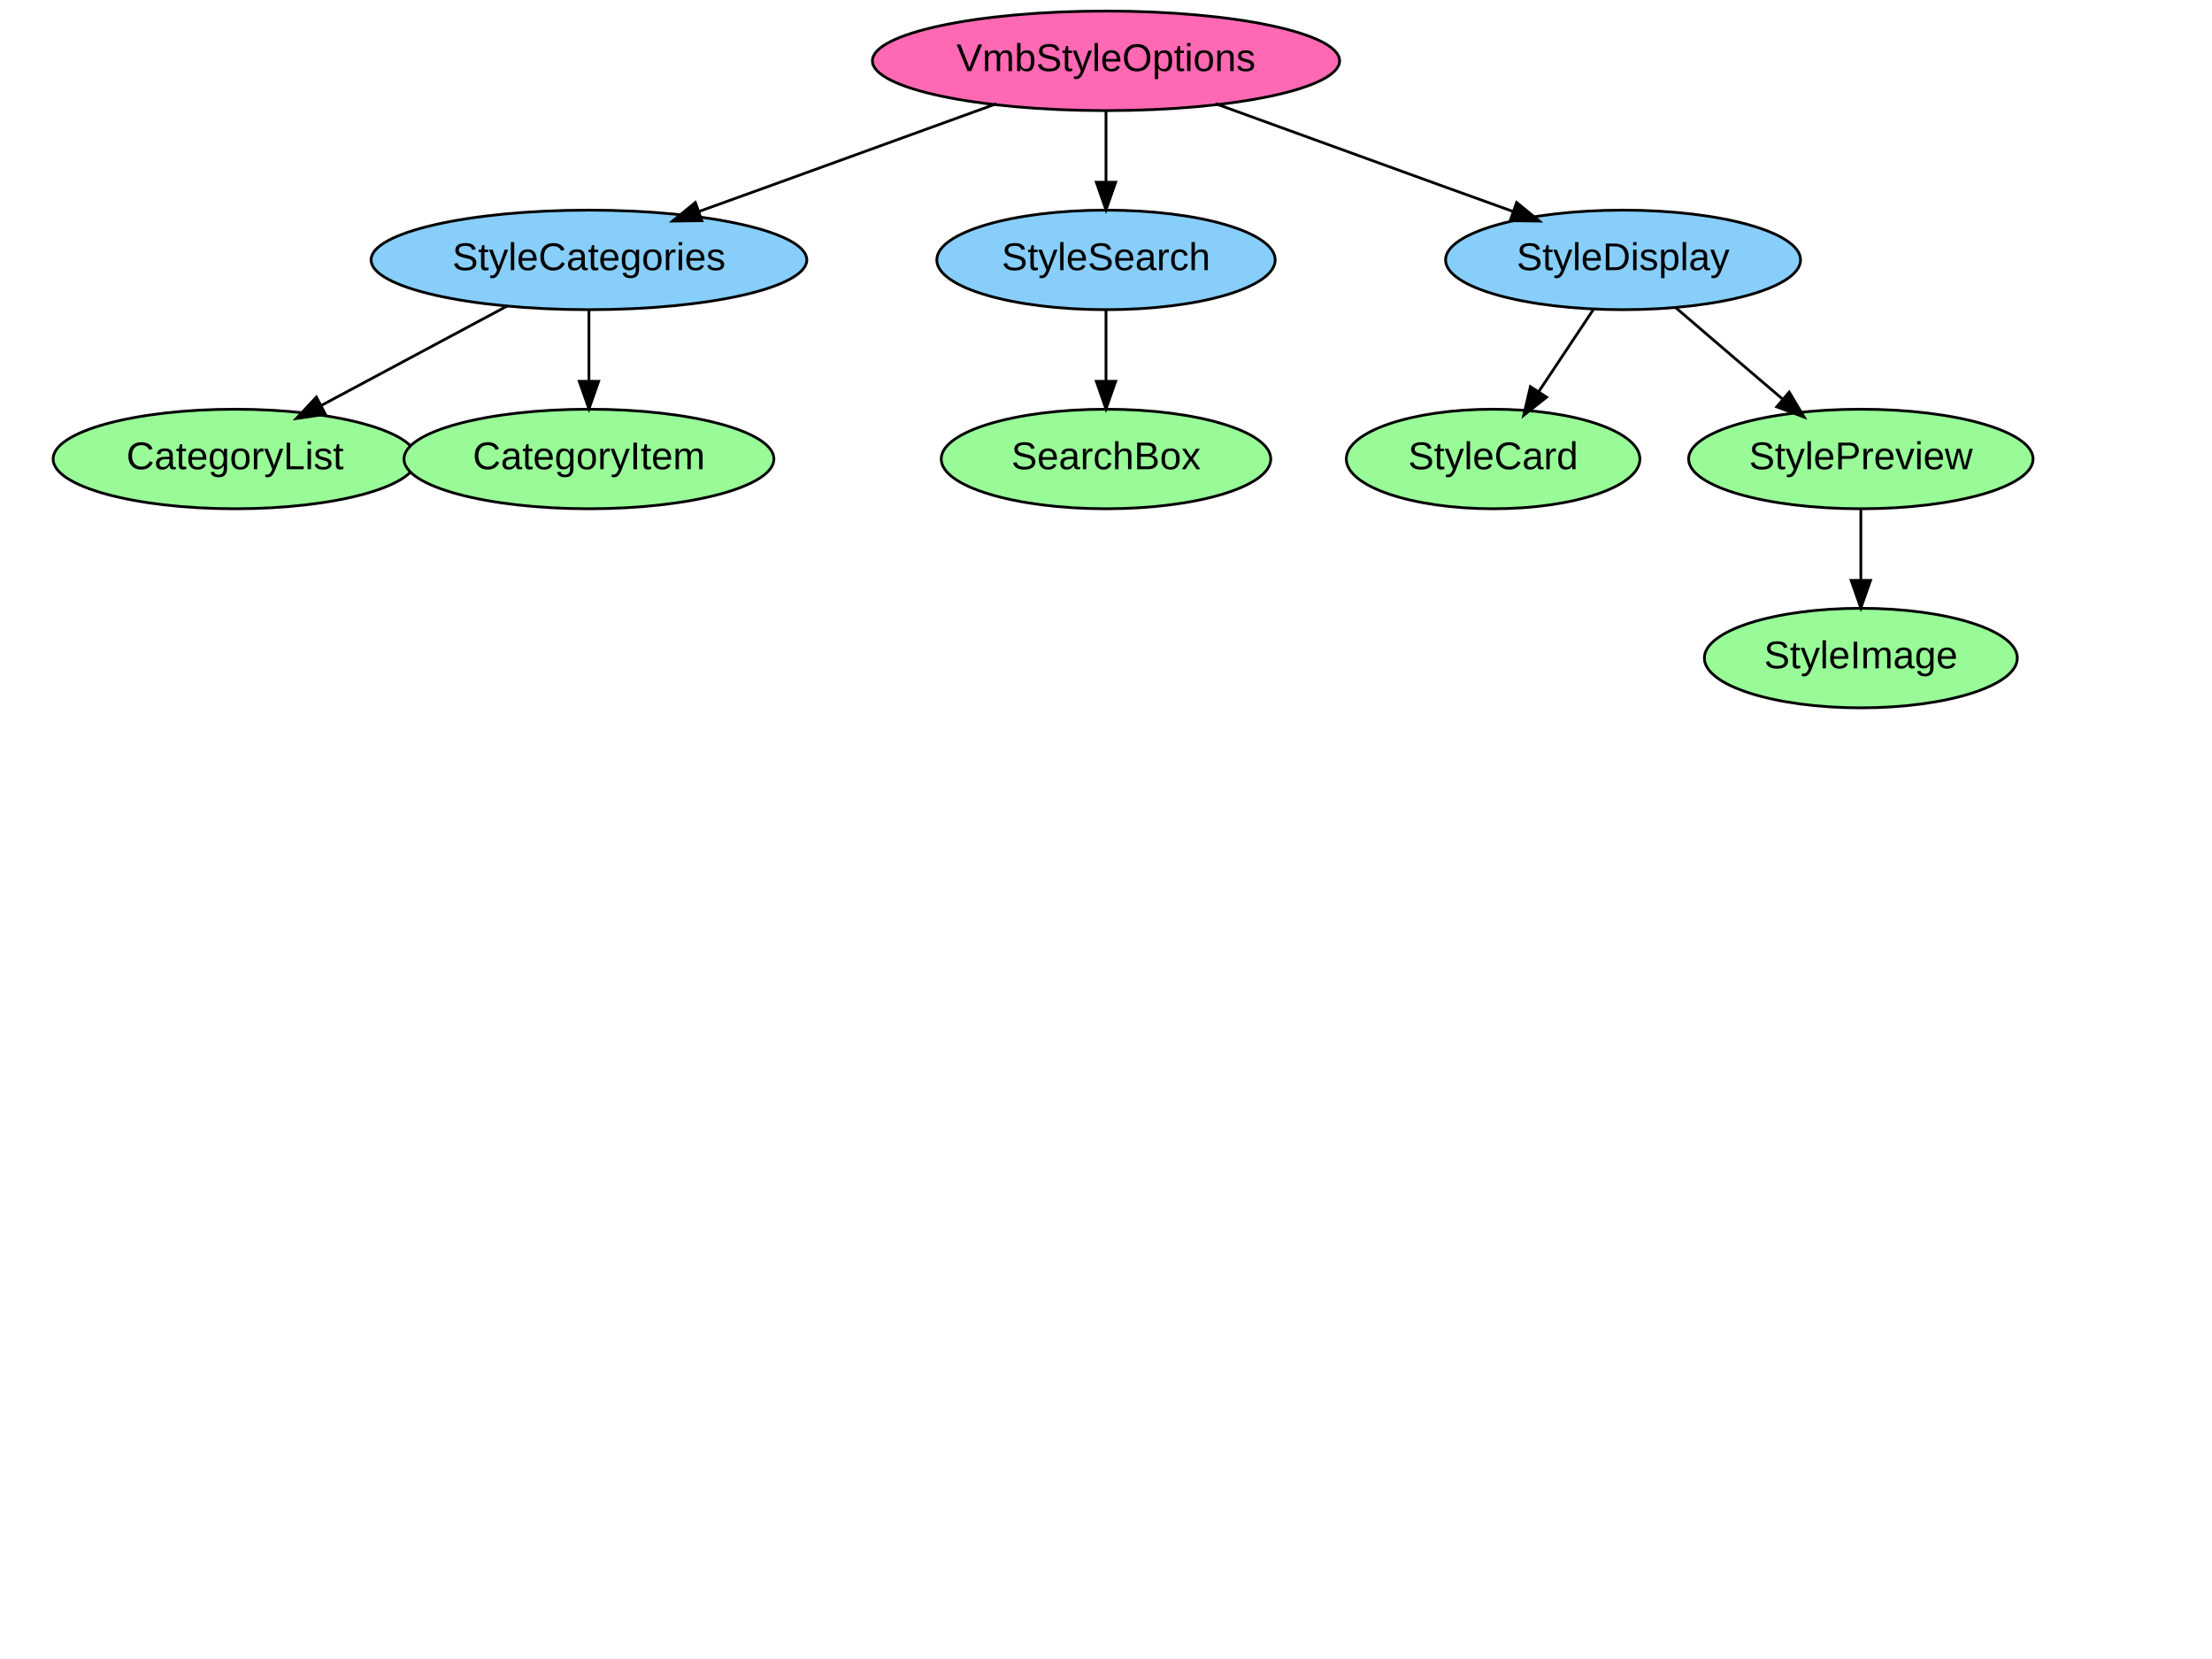
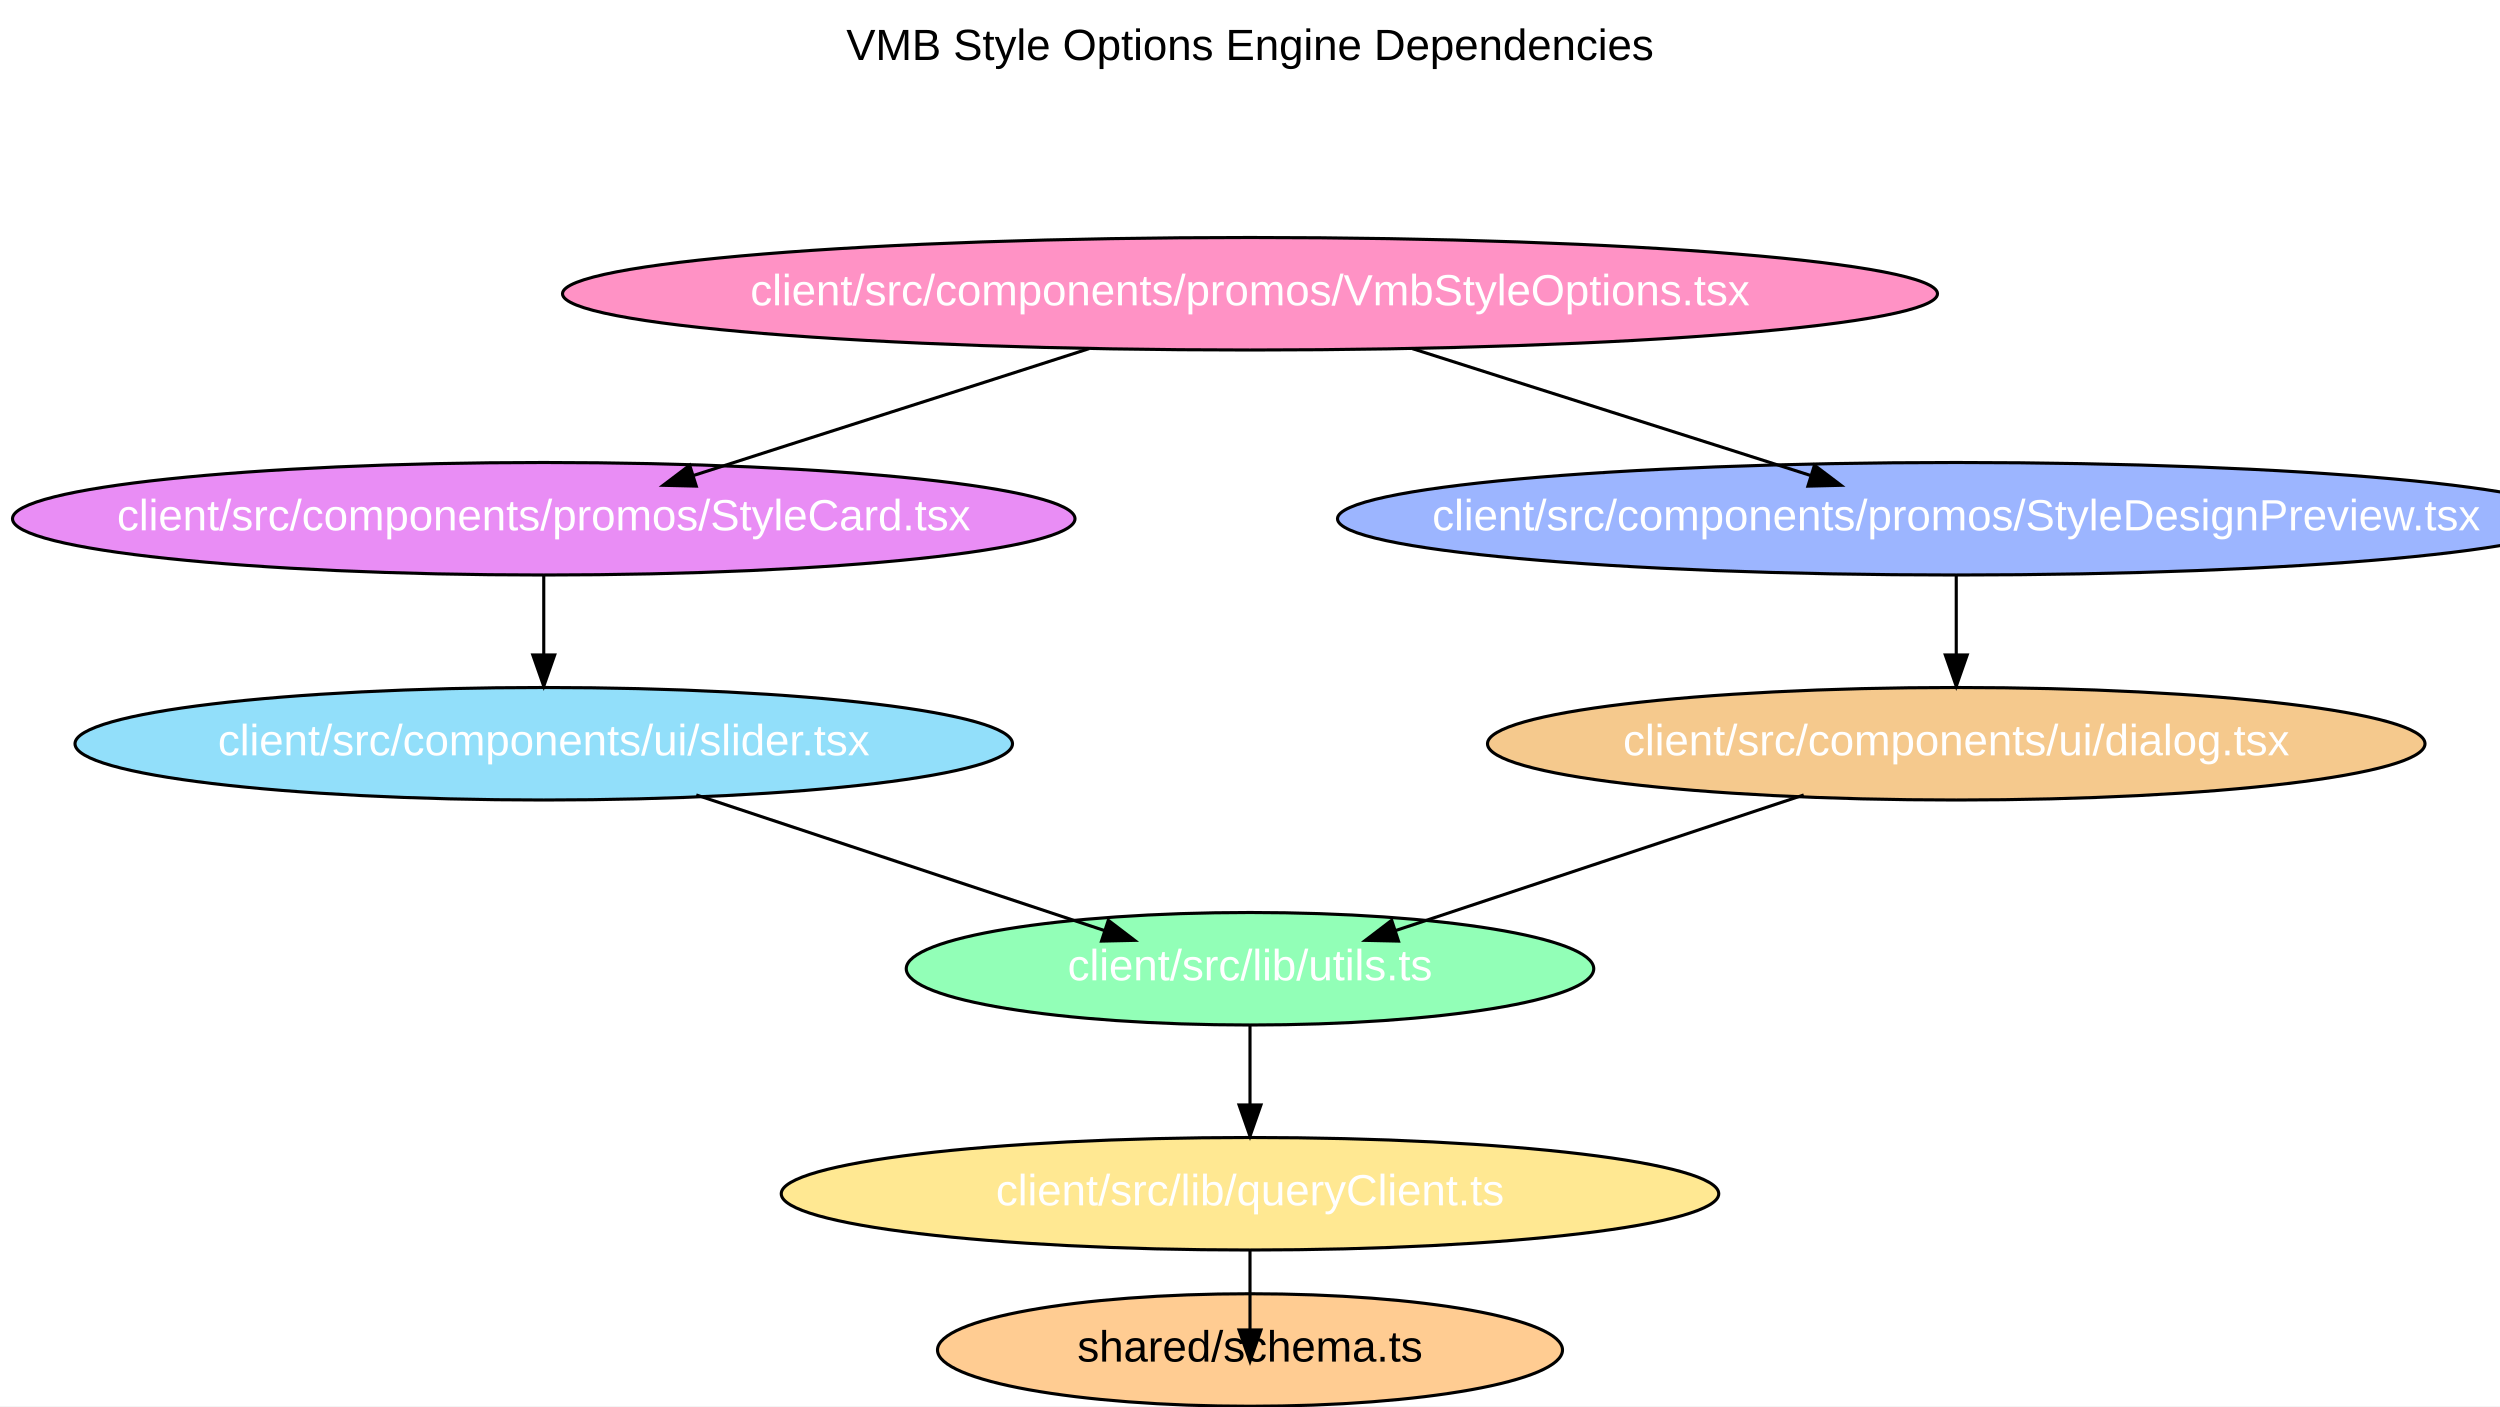
- <svg xmlns="http://www.w3.org/2000/svg" width="800px" height="600px" viewBox="0.00 0.00 800.00 600.00">
-   <g id="graph0" class="graph" transform="scale(1 1) rotate(0) translate(20 580)">
-     <polygon fill="white" stroke="transparent" points="-20,20 -20,-580 780,-580 780,20 -20,20" />
+ <svg xmlns="http://www.w3.org/2000/svg" width="800px" height="450px" viewBox="0.00 0.00 800.00 450.00">
+   <g id="graph0" class="graph" transform="scale(1 1) rotate(0) translate(4 446)">
+     <polygon fill="#ffffff" stroke="transparent" points="-4,4 -4,-446 796,-446 796,4 -4,4" />
+     <text text-anchor="middle" x="396" y="-426.8" font-family="Arial" font-size="14.00" fill="#000000">VMB Style Options Engine Dependencies</text>
    <g id="node1" class="node">
-       <ellipse fill="#ff69b4" stroke="black" cx="380" cy="-558" rx="84.48" ry="18" />
-       <text text-anchor="middle" x="380" y="-554.3" font-family="Arial" font-size="14.00">VmbStyleOptions</text>
+       <ellipse fill="#ff92c5" stroke="#000000" cx="396" cy="-352" rx="220" ry="18" />
+       <text text-anchor="middle" x="396" y="-348.3" font-family="Arial" font-size="14.00" fill="#ffffff">client/src/components/promos/VmbStyleOptions.tsx</text>
    </g>
    <g id="node2" class="node">
-       <ellipse fill="#87cefa" stroke="black" cx="193" cy="-486" rx="78.79" ry="18" />
-       <text text-anchor="middle" x="193" y="-482.3" font-family="Arial" font-size="14.00">StyleCategories</text>
+       <ellipse fill="#e98df5" stroke="#000000" cx="170" cy="-280" rx="170" ry="18" />
+       <text text-anchor="middle" x="170" y="-276.3" font-family="Arial" font-size="14.00" fill="#ffffff">client/src/components/promos/StyleCard.tsx</text>
    </g>
    <g id="edge1" class="edge">
-       <path fill="none" stroke="black" d="M340.41,-542.5C308.89,-531.09 265.85,-515.39 232.76,-503.51" />
-       <polygon fill="black" stroke="black" points="233.84,-500.18 223.25,-500.04 231.49,-506.78 233.84,-500.18" />
+       <path fill="none" stroke="#000000" d="M344.486,-334.43C306.163,-322.061 256.164,-306.182 218.01,-293.875" />
+       <polygon fill="#000000" stroke="#000000" points="218.797,-290.448 208.215,-290.706 216.708,-297.136 218.797,-290.448" />
    </g>
    <g id="node3" class="node">
-       <ellipse fill="#87cefa" stroke="black" cx="380" cy="-486" rx="61.19" ry="18" />
-       <text text-anchor="middle" x="380" y="-482.3" font-family="Arial" font-size="14.00">StyleSearch</text>
+       <ellipse fill="#9cb5ff" stroke="#000000" cx="622" cy="-280" rx="198" ry="18" />
+       <text text-anchor="middle" x="622" y="-276.3" font-family="Arial" font-size="14.00" fill="#ffffff">client/src/components/promos/StyleDesignPreview.tsx</text>
    </g>
    <g id="edge2" class="edge">
-       <path fill="none" stroke="black" d="M380,-539.7C380,-531.98 380,-522.71 380,-514.11" />
-       <polygon fill="black" stroke="black" points="383.5,-514.1 380,-504.1 376.5,-514.1 383.5,-514.1" />
+       <path fill="none" stroke="#000000" d="M447.974,-334.43C486.589,-322.061 536.95,-306.182 575.296,-293.875" />
+       <polygon fill="#000000" stroke="#000000" points="576.628,-297.127 585.12,-290.706 574.539,-290.439 576.628,-297.127" />
    </g>
    <g id="node4" class="node">
-       <ellipse fill="#87cefa" stroke="black" cx="567" cy="-486" rx="64.19" ry="18" />
-       <text text-anchor="middle" x="567" y="-482.3" font-family="Arial" font-size="14.00">StyleDisplay</text>
+       <ellipse fill="#92dffa" stroke="#000000" cx="170" cy="-208" rx="150" ry="18" />
+       <text text-anchor="middle" x="170" y="-204.3" font-family="Arial" font-size="14.00" fill="#ffffff">client/src/components/ui/slider.tsx</text>
    </g>
    <g id="edge3" class="edge">
-       <path fill="none" stroke="black" d="M419.59,-542.5C451.11,-531.09 494.15,-515.39 527.24,-503.51" />
-       <polygon fill="black" stroke="black" points="528.51,-506.78 536.75,-500.04 526.16,-500.18 528.51,-506.78" />
+       <path fill="none" stroke="#000000" d="M170,-261.831C170,-254.131 170,-244.974 170,-236.417" />
+       <polygon fill="#000000" stroke="#000000" points="173.5,-236.413 170,-226.413 166.5,-236.413 173.5,-236.413" />
    </g>
    <g id="node5" class="node">
-       <ellipse fill="#98fb98" stroke="black" cx="65" cy="-414" rx="65.79" ry="18" />
-       <text text-anchor="middle" x="65" y="-410.3" font-family="Arial" font-size="14.00">CategoryList</text>
+       <ellipse fill="#f5c98d" stroke="#000000" cx="622" cy="-208" rx="150" ry="18" />
+       <text text-anchor="middle" x="622" y="-204.3" font-family="Arial" font-size="14.00" fill="#ffffff">client/src/components/ui/dialog.tsx</text>
    </g>
    <g id="edge4" class="edge">
-       <path fill="none" stroke="black" d="M163.67,-469.46C143.64,-458.78 117.32,-444.62 96.2,-433.36" />
-       <polygon fill="black" stroke="black" points="97.68,-430.18 87.17,-428.64 94.43,-436.39 97.68,-430.18" />
+       <path fill="none" stroke="#000000" d="M622,-261.831C622,-254.131 622,-244.974 622,-236.417" />
+       <polygon fill="#000000" stroke="#000000" points="625.5,-236.413 622,-226.413 618.5,-236.413 625.5,-236.413" />
    </g>
    <g id="node6" class="node">
-       <ellipse fill="#98fb98" stroke="black" cx="193" cy="-414" rx="66.89" ry="18" />
-       <text text-anchor="middle" x="193" y="-410.3" font-family="Arial" font-size="14.00">CategoryItem</text>
+       <ellipse fill="#92ffb7" stroke="#000000" cx="396" cy="-136" rx="110" ry="18" />
+       <text text-anchor="middle" x="396" y="-132.3" font-family="Arial" font-size="14.00" fill="#ffffff">client/src/lib/utils.ts</text>
    </g>
    <g id="edge5" class="edge">
-       <path fill="none" stroke="black" d="M193,-467.7C193,-459.98 193,-450.71 193,-442.11" />
-       <polygon fill="black" stroke="black" points="196.5,-442.1 193,-432.1 189.5,-442.1 196.5,-442.1" />
+       <path fill="none" stroke="#000000" d="M218.803,-191.614C257.188,-178.902 310.263,-161.198 349.412,-148.226" />
+       <polygon fill="#000000" stroke="#000000" points="350.658,-151.507 359.074,-145.089 348.484,-144.854 350.658,-151.507" />
+     </g>
+     <g id="edge6" class="edge">
+       <path fill="none" stroke="#000000" d="M573.197,-191.614C534.812,-178.902 481.737,-161.198 442.588,-148.226" />
+       <polygon fill="#000000" stroke="#000000" points="443.516,-144.854 432.926,-145.089 441.342,-151.507 443.516,-144.854" />
    </g>
    <g id="node7" class="node">
-       <ellipse fill="#98fb98" stroke="black" cx="380" cy="-414" rx="59.59" ry="18" />
-       <text text-anchor="middle" x="380" y="-410.3" font-family="Arial" font-size="14.00">SearchBox</text>
+       <ellipse fill="#ffe892" stroke="#000000" cx="396" cy="-64" rx="150" ry="18" />
+       <text text-anchor="middle" x="396" y="-60.3" font-family="Arial" font-size="14.00" fill="#ffffff">client/src/lib/queryClient.ts</text>
    </g>
-     <g id="edge6" class="edge">
-       <path fill="none" stroke="black" d="M380,-467.7C380,-459.98 380,-450.71 380,-442.11" />
-       <polygon fill="black" stroke="black" points="383.5,-442.1 380,-432.1 376.5,-442.1 383.5,-442.1" />
+     <g id="edge7" class="edge">
+       <path fill="none" stroke="#000000" d="M396,-117.831C396,-110.131 396,-100.974 396,-92.417" />
+       <polygon fill="#000000" stroke="#000000" points="399.5,-92.413 396,-82.413 392.5,-92.413 399.5,-92.413" />
    </g>
    <g id="node8" class="node">
-       <ellipse fill="#98fb98" stroke="black" cx="520" cy="-414" rx="53.09" ry="18" />
-       <text text-anchor="middle" x="520" y="-410.3" font-family="Arial" font-size="14.00">StyleCard</text>
-     </g>
-     <g id="edge7" class="edge">
-       <path fill="none" stroke="black" d="M556.26,-468.05C550.4,-459.24 543.04,-448.2 536.52,-438.39" />
-       <polygon fill="black" stroke="black" points="539.36,-436.35 531.08,-429.83 533.49,-440.16 539.36,-436.35" />
-     </g>
-     <g id="node9" class="node">
-       <ellipse fill="#98fb98" stroke="black" cx="653" cy="-414" rx="62.29" ry="18" />
-       <text text-anchor="middle" x="653" y="-410.3" font-family="Arial" font-size="14.00">StylePreview</text>
+       <ellipse fill="#ffcc92" stroke="#000000" cx="396" cy="-14" rx="100" ry="18" />
+       <text text-anchor="middle" x="396" y="-10.3" font-family="Arial" font-size="14.00" fill="#000000">shared/schema.ts</text>
    </g>
    <g id="edge8" class="edge">
-       <path fill="none" stroke="black" d="M586.01,-468.76C597.38,-459.02 612.03,-446.42 624.54,-435.79" />
-       <polygon fill="black" stroke="black" points="627.1,-438.2 632.48,-429.15 622.59,-432.86 627.1,-438.2" />
-     </g>
-     <g id="node10" class="node">
-       <ellipse fill="#98fb98" stroke="black" cx="653" cy="-342" rx="56.59" ry="18" />
-       <text text-anchor="middle" x="653" y="-338.3" font-family="Arial" font-size="14.00">StyleImage</text>
-     </g>
-     <g id="edge9" class="edge">
-       <path fill="none" stroke="black" d="M653,-395.7C653,-387.98 653,-378.71 653,-370.11" />
-       <polygon fill="black" stroke="black" points="656.5,-370.1 653,-360.1 649.5,-370.1 656.5,-370.1" />
+       <path fill="none" stroke="#000000" d="M396,-45.831C396,-38.131 396,-28.974 396,-20.417" />
+       <polygon fill="#000000" stroke="#000000" points="399.5,-20.413 396,-10.413 392.5,-20.413 399.5,-20.413" />
    </g>
  </g>
</svg>
